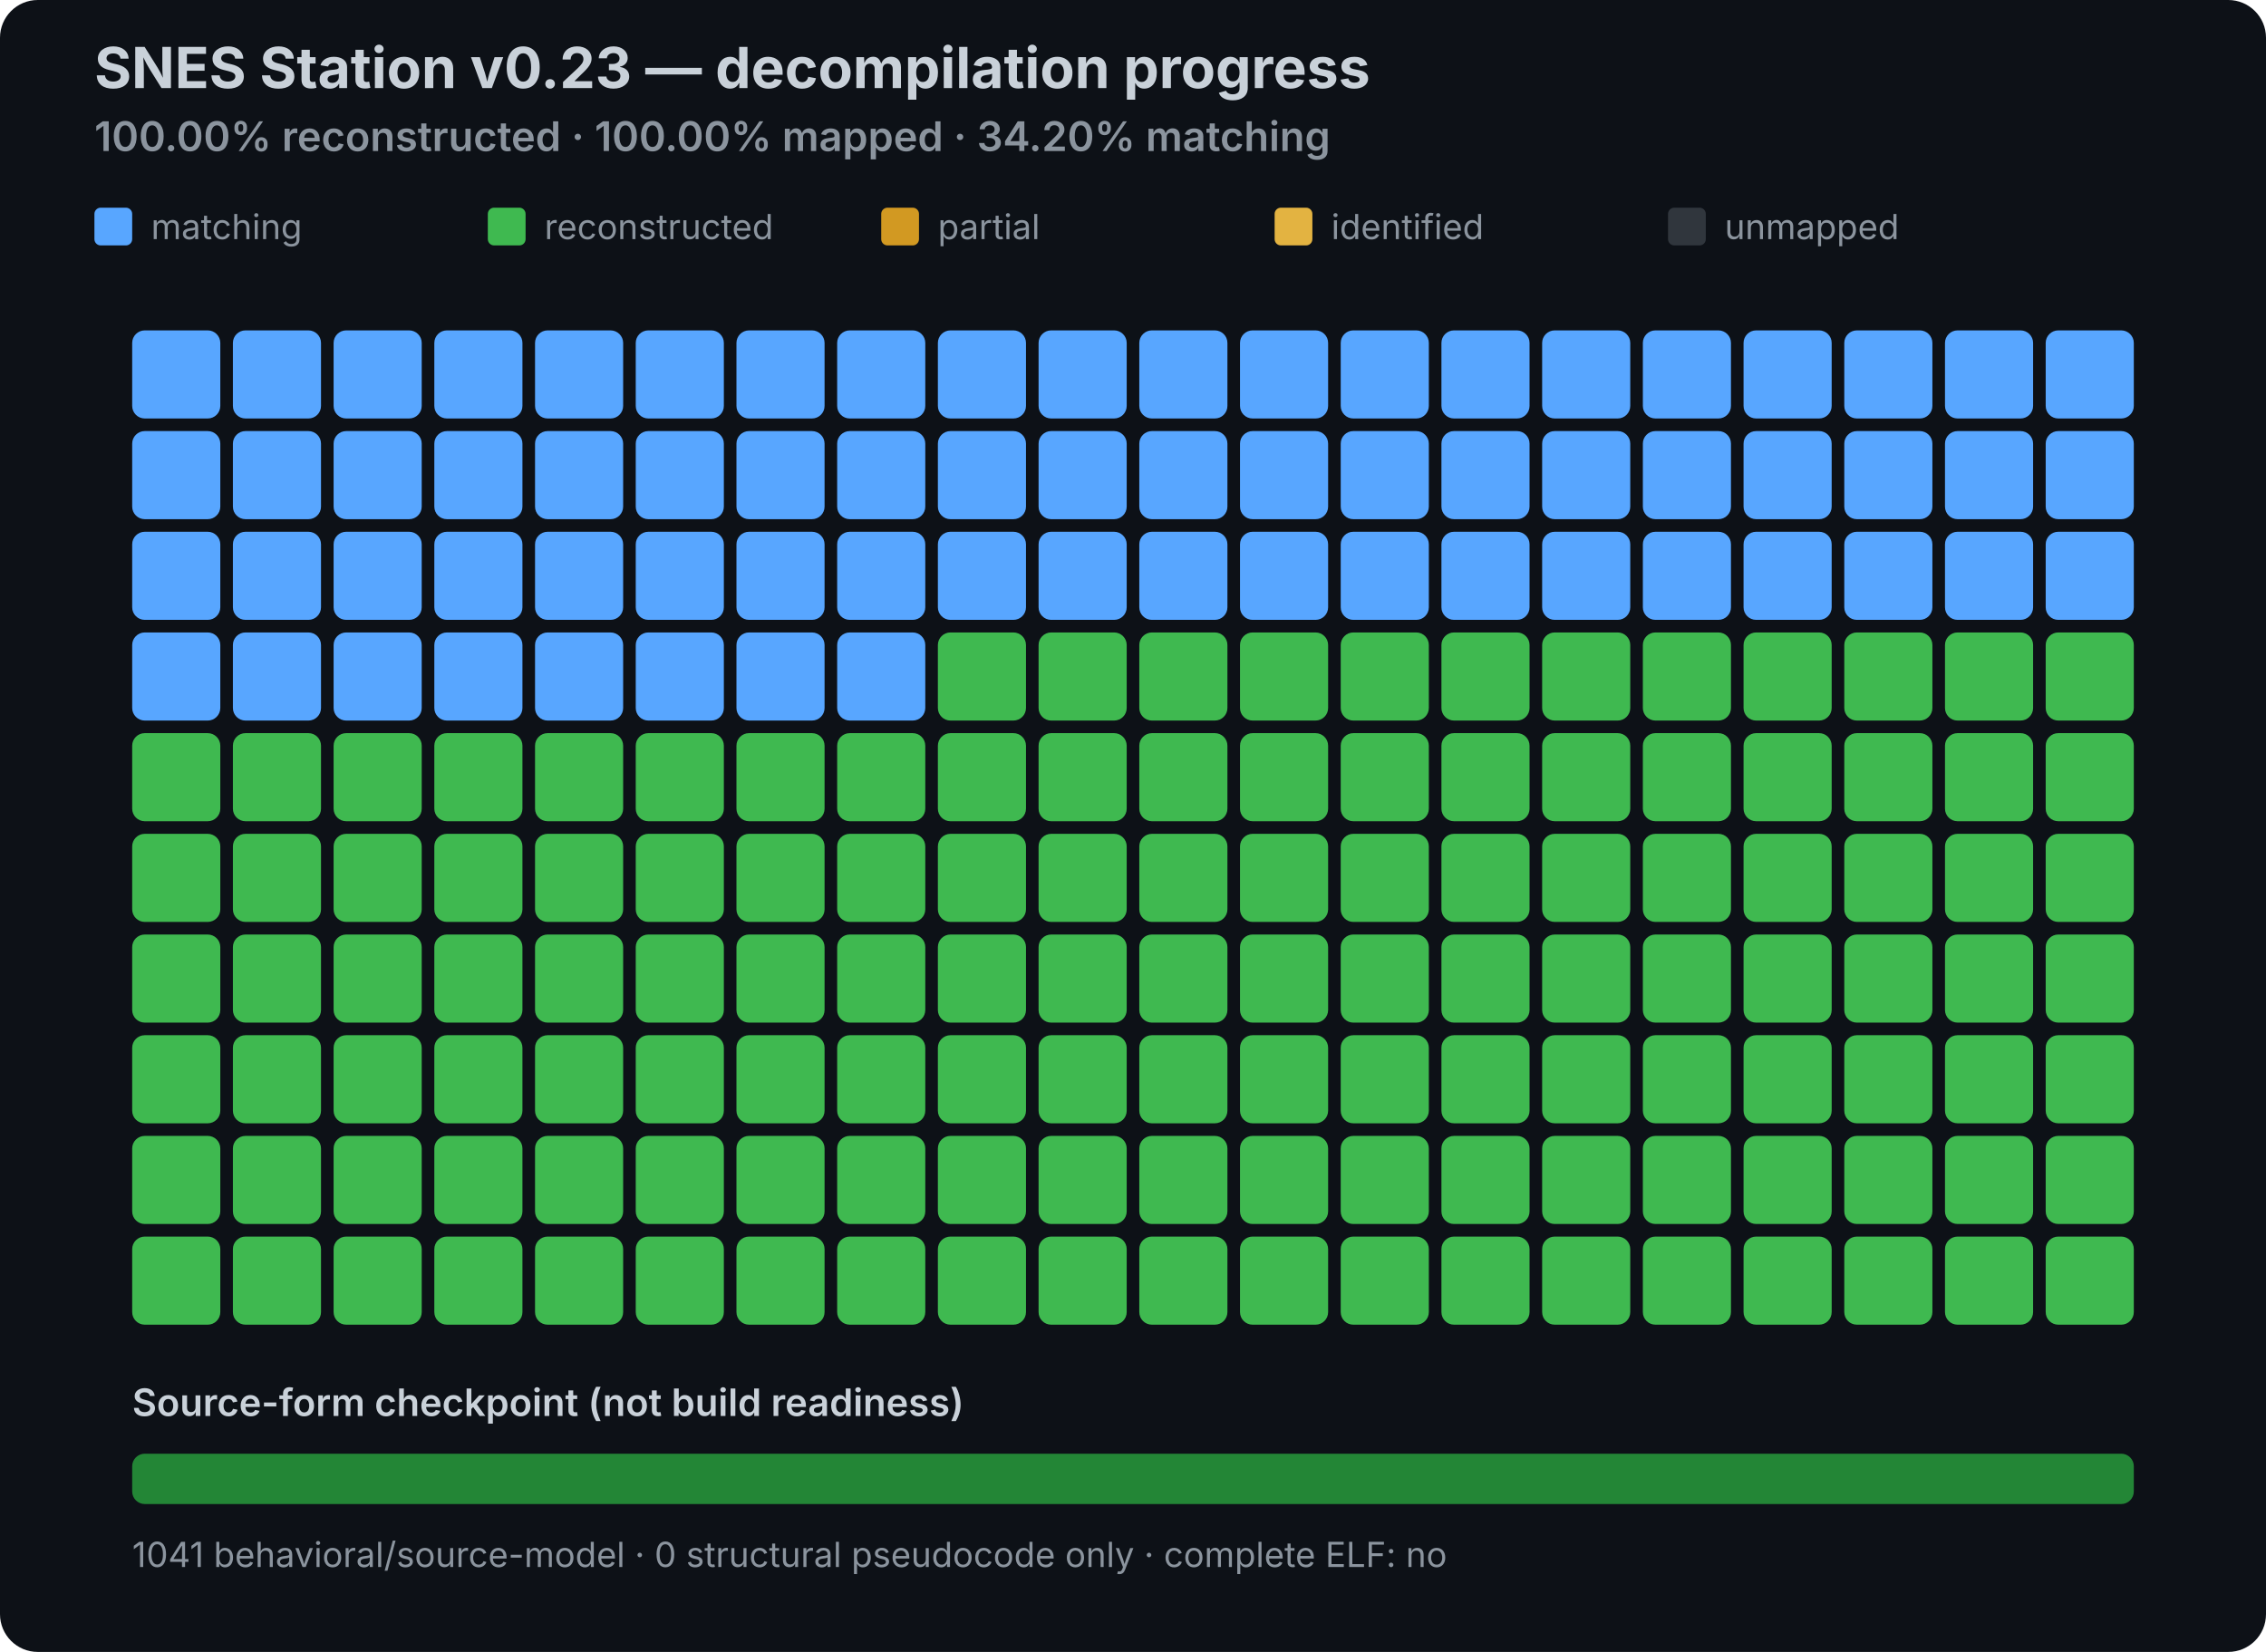
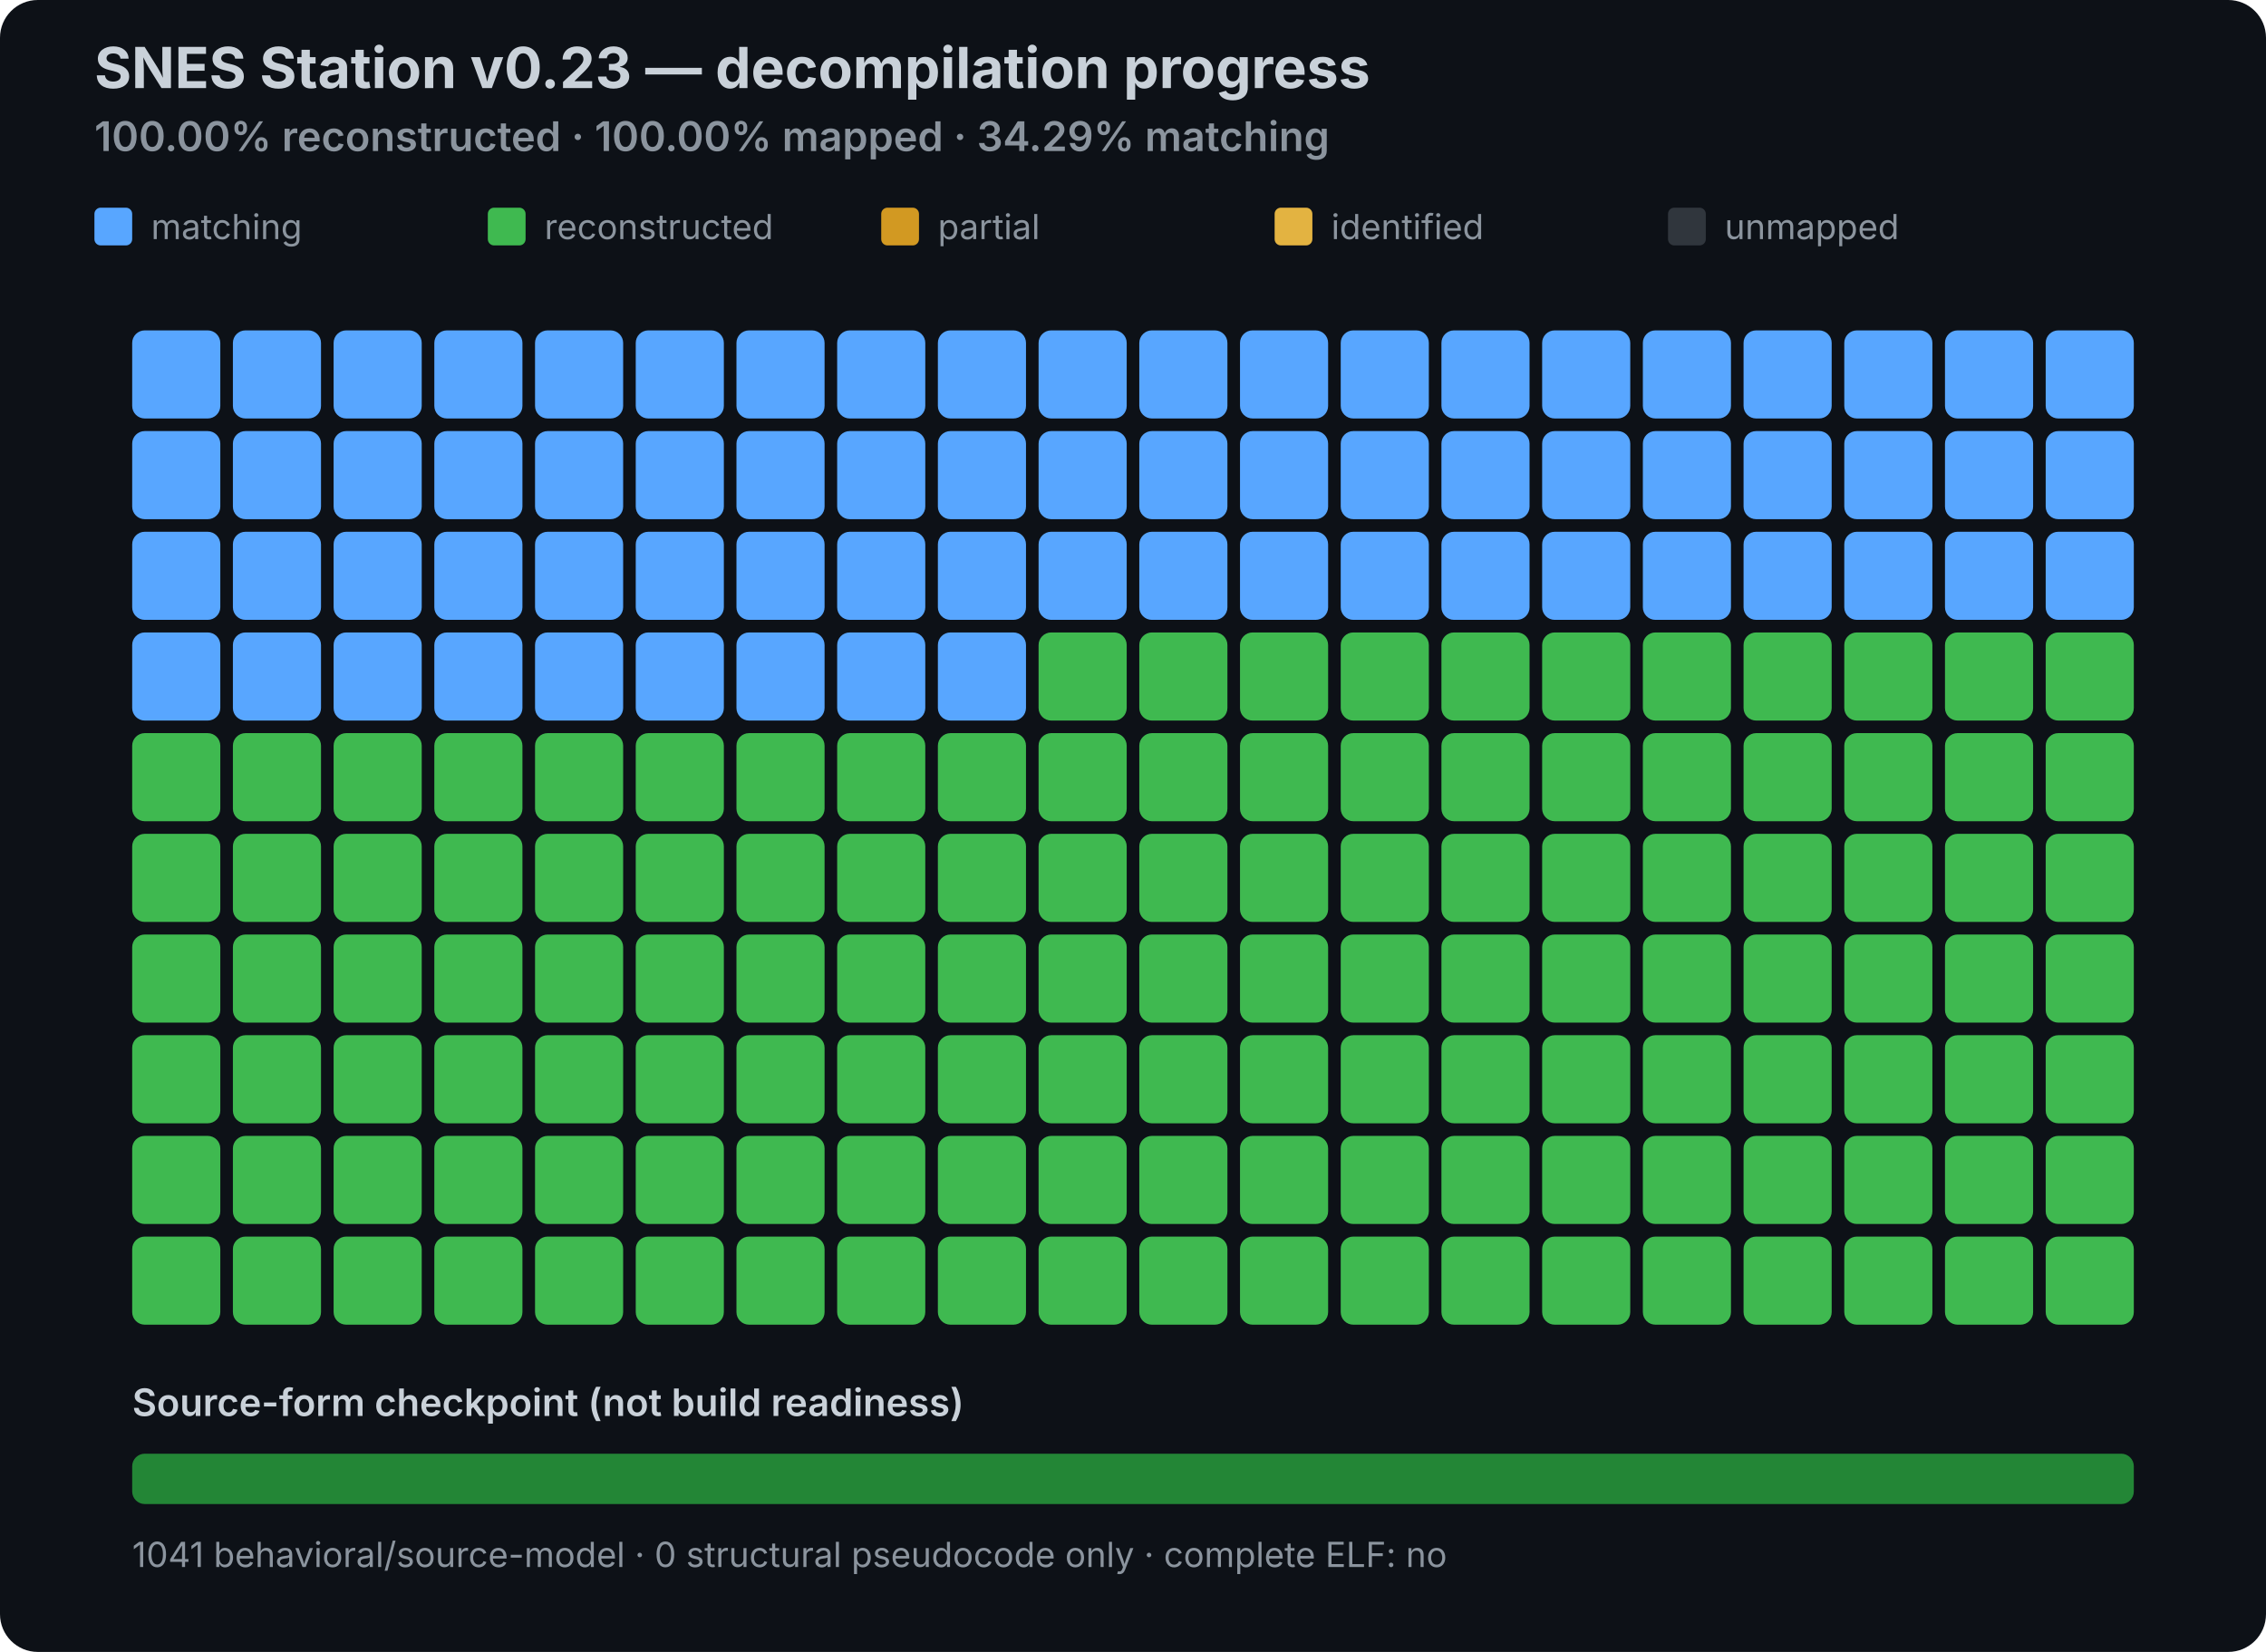
<svg xmlns="http://www.w3.org/2000/svg" width="720" height="525" viewBox="0 0 720 525" role="img" aria-labelledby="title desc">
  <style>
  .title { font: 700 18px -apple-system,BlinkMacSystemFont,"Segoe UI",sans-serif; fill: #c9d1d9; }
  .sub { font: 600 13px -apple-system,BlinkMacSystemFont,"Segoe UI",sans-serif; fill: #8b949e; }
  .legend { font: 11px -apple-system,BlinkMacSystemFont,"Segoe UI",sans-serif; fill: #8b949e; }
  .source { font: 600 12px -apple-system,BlinkMacSystemFont,"Segoe UI",sans-serif; fill: #c9d1d9; }
</style>
  <rect width="100%" height="100%" rx="12" fill="#0d1117" />
  <text x="30" y="28" class="title">SNES Station v0.23 — decompilation progress</text>
-   <text x="30" y="48" class="sub">100.00% reconstructed · 100.00% mapped · 34.20% matching</text>
+   <text x="30" y="48" class="sub">100.00% reconstructed · 100.00% mapped · 34.29% matching</text>
  <rect x="30" y="66" width="12" height="12" rx="2" fill="#58a6ff" />
  <text x="48" y="76" class="legend">matching</text>
  <rect x="155" y="66" width="12" height="12" rx="2" fill="#3fb950" />
  <text x="173" y="76" class="legend">reconstructed</text>
  <rect x="280" y="66" width="12" height="12" rx="2" fill="#d29922" />
  <text x="298" y="76" class="legend">partial</text>
  <rect x="405" y="66" width="12" height="12" rx="2" fill="#e3b341" />
  <text x="423" y="76" class="legend">identified</text>
  <rect x="530" y="66" width="12" height="12" rx="2" fill="#30363d" />
  <text x="548" y="76" class="legend">unmapped</text>
  <rect x="42" y="105" width="28" height="28" rx="4" fill="#58a6ff" data-status="MATCHING" />
  <rect x="74" y="105" width="28" height="28" rx="4" fill="#58a6ff" data-status="MATCHING" />
  <rect x="106" y="105" width="28" height="28" rx="4" fill="#58a6ff" data-status="MATCHING" />
  <rect x="138" y="105" width="28" height="28" rx="4" fill="#58a6ff" data-status="MATCHING" />
  <rect x="170" y="105" width="28" height="28" rx="4" fill="#58a6ff" data-status="MATCHING" />
  <rect x="202" y="105" width="28" height="28" rx="4" fill="#58a6ff" data-status="MATCHING" />
  <rect x="234" y="105" width="28" height="28" rx="4" fill="#58a6ff" data-status="MATCHING" />
  <rect x="266" y="105" width="28" height="28" rx="4" fill="#58a6ff" data-status="MATCHING" />
  <rect x="298" y="105" width="28" height="28" rx="4" fill="#58a6ff" data-status="MATCHING" />
  <rect x="330" y="105" width="28" height="28" rx="4" fill="#58a6ff" data-status="MATCHING" />
  <rect x="362" y="105" width="28" height="28" rx="4" fill="#58a6ff" data-status="MATCHING" />
  <rect x="394" y="105" width="28" height="28" rx="4" fill="#58a6ff" data-status="MATCHING" />
  <rect x="426" y="105" width="28" height="28" rx="4" fill="#58a6ff" data-status="MATCHING" />
  <rect x="458" y="105" width="28" height="28" rx="4" fill="#58a6ff" data-status="MATCHING" />
  <rect x="490" y="105" width="28" height="28" rx="4" fill="#58a6ff" data-status="MATCHING" />
  <rect x="522" y="105" width="28" height="28" rx="4" fill="#58a6ff" data-status="MATCHING" />
  <rect x="554" y="105" width="28" height="28" rx="4" fill="#58a6ff" data-status="MATCHING" />
  <rect x="586" y="105" width="28" height="28" rx="4" fill="#58a6ff" data-status="MATCHING" />
  <rect x="618" y="105" width="28" height="28" rx="4" fill="#58a6ff" data-status="MATCHING" />
  <rect x="650" y="105" width="28" height="28" rx="4" fill="#58a6ff" data-status="MATCHING" />
  <rect x="42" y="137" width="28" height="28" rx="4" fill="#58a6ff" data-status="MATCHING" />
  <rect x="74" y="137" width="28" height="28" rx="4" fill="#58a6ff" data-status="MATCHING" />
  <rect x="106" y="137" width="28" height="28" rx="4" fill="#58a6ff" data-status="MATCHING" />
  <rect x="138" y="137" width="28" height="28" rx="4" fill="#58a6ff" data-status="MATCHING" />
  <rect x="170" y="137" width="28" height="28" rx="4" fill="#58a6ff" data-status="MATCHING" />
  <rect x="202" y="137" width="28" height="28" rx="4" fill="#58a6ff" data-status="MATCHING" />
  <rect x="234" y="137" width="28" height="28" rx="4" fill="#58a6ff" data-status="MATCHING" />
  <rect x="266" y="137" width="28" height="28" rx="4" fill="#58a6ff" data-status="MATCHING" />
  <rect x="298" y="137" width="28" height="28" rx="4" fill="#58a6ff" data-status="MATCHING" />
  <rect x="330" y="137" width="28" height="28" rx="4" fill="#58a6ff" data-status="MATCHING" />
  <rect x="362" y="137" width="28" height="28" rx="4" fill="#58a6ff" data-status="MATCHING" />
  <rect x="394" y="137" width="28" height="28" rx="4" fill="#58a6ff" data-status="MATCHING" />
  <rect x="426" y="137" width="28" height="28" rx="4" fill="#58a6ff" data-status="MATCHING" />
  <rect x="458" y="137" width="28" height="28" rx="4" fill="#58a6ff" data-status="MATCHING" />
  <rect x="490" y="137" width="28" height="28" rx="4" fill="#58a6ff" data-status="MATCHING" />
  <rect x="522" y="137" width="28" height="28" rx="4" fill="#58a6ff" data-status="MATCHING" />
  <rect x="554" y="137" width="28" height="28" rx="4" fill="#58a6ff" data-status="MATCHING" />
  <rect x="586" y="137" width="28" height="28" rx="4" fill="#58a6ff" data-status="MATCHING" />
  <rect x="618" y="137" width="28" height="28" rx="4" fill="#58a6ff" data-status="MATCHING" />
  <rect x="650" y="137" width="28" height="28" rx="4" fill="#58a6ff" data-status="MATCHING" />
  <rect x="42" y="169" width="28" height="28" rx="4" fill="#58a6ff" data-status="MATCHING" />
  <rect x="74" y="169" width="28" height="28" rx="4" fill="#58a6ff" data-status="MATCHING" />
  <rect x="106" y="169" width="28" height="28" rx="4" fill="#58a6ff" data-status="MATCHING" />
  <rect x="138" y="169" width="28" height="28" rx="4" fill="#58a6ff" data-status="MATCHING" />
  <rect x="170" y="169" width="28" height="28" rx="4" fill="#58a6ff" data-status="MATCHING" />
  <rect x="202" y="169" width="28" height="28" rx="4" fill="#58a6ff" data-status="MATCHING" />
  <rect x="234" y="169" width="28" height="28" rx="4" fill="#58a6ff" data-status="MATCHING" />
  <rect x="266" y="169" width="28" height="28" rx="4" fill="#58a6ff" data-status="MATCHING" />
  <rect x="298" y="169" width="28" height="28" rx="4" fill="#58a6ff" data-status="MATCHING" />
  <rect x="330" y="169" width="28" height="28" rx="4" fill="#58a6ff" data-status="MATCHING" />
  <rect x="362" y="169" width="28" height="28" rx="4" fill="#58a6ff" data-status="MATCHING" />
  <rect x="394" y="169" width="28" height="28" rx="4" fill="#58a6ff" data-status="MATCHING" />
  <rect x="426" y="169" width="28" height="28" rx="4" fill="#58a6ff" data-status="MATCHING" />
  <rect x="458" y="169" width="28" height="28" rx="4" fill="#58a6ff" data-status="MATCHING" />
  <rect x="490" y="169" width="28" height="28" rx="4" fill="#58a6ff" data-status="MATCHING" />
  <rect x="522" y="169" width="28" height="28" rx="4" fill="#58a6ff" data-status="MATCHING" />
  <rect x="554" y="169" width="28" height="28" rx="4" fill="#58a6ff" data-status="MATCHING" />
  <rect x="586" y="169" width="28" height="28" rx="4" fill="#58a6ff" data-status="MATCHING" />
  <rect x="618" y="169" width="28" height="28" rx="4" fill="#58a6ff" data-status="MATCHING" />
  <rect x="650" y="169" width="28" height="28" rx="4" fill="#58a6ff" data-status="MATCHING" />
  <rect x="42" y="201" width="28" height="28" rx="4" fill="#58a6ff" data-status="MATCHING" />
  <rect x="74" y="201" width="28" height="28" rx="4" fill="#58a6ff" data-status="MATCHING" />
  <rect x="106" y="201" width="28" height="28" rx="4" fill="#58a6ff" data-status="MATCHING" />
  <rect x="138" y="201" width="28" height="28" rx="4" fill="#58a6ff" data-status="MATCHING" />
  <rect x="170" y="201" width="28" height="28" rx="4" fill="#58a6ff" data-status="MATCHING" />
  <rect x="202" y="201" width="28" height="28" rx="4" fill="#58a6ff" data-status="MATCHING" />
  <rect x="234" y="201" width="28" height="28" rx="4" fill="#58a6ff" data-status="MATCHING" />
  <rect x="266" y="201" width="28" height="28" rx="4" fill="#58a6ff" data-status="MATCHING" />
-   <rect x="298" y="201" width="28" height="28" rx="4" fill="#3fb950" data-status="RECONSTRUCTED" />
+   <rect x="298" y="201" width="28" height="28" rx="4" fill="#58a6ff" data-status="MATCHING" />
  <rect x="330" y="201" width="28" height="28" rx="4" fill="#3fb950" data-status="RECONSTRUCTED" />
  <rect x="362" y="201" width="28" height="28" rx="4" fill="#3fb950" data-status="RECONSTRUCTED" />
  <rect x="394" y="201" width="28" height="28" rx="4" fill="#3fb950" data-status="RECONSTRUCTED" />
  <rect x="426" y="201" width="28" height="28" rx="4" fill="#3fb950" data-status="RECONSTRUCTED" />
  <rect x="458" y="201" width="28" height="28" rx="4" fill="#3fb950" data-status="RECONSTRUCTED" />
  <rect x="490" y="201" width="28" height="28" rx="4" fill="#3fb950" data-status="RECONSTRUCTED" />
  <rect x="522" y="201" width="28" height="28" rx="4" fill="#3fb950" data-status="RECONSTRUCTED" />
  <rect x="554" y="201" width="28" height="28" rx="4" fill="#3fb950" data-status="RECONSTRUCTED" />
  <rect x="586" y="201" width="28" height="28" rx="4" fill="#3fb950" data-status="RECONSTRUCTED" />
  <rect x="618" y="201" width="28" height="28" rx="4" fill="#3fb950" data-status="RECONSTRUCTED" />
  <rect x="650" y="201" width="28" height="28" rx="4" fill="#3fb950" data-status="RECONSTRUCTED" />
  <rect x="42" y="233" width="28" height="28" rx="4" fill="#3fb950" data-status="RECONSTRUCTED" />
  <rect x="74" y="233" width="28" height="28" rx="4" fill="#3fb950" data-status="RECONSTRUCTED" />
  <rect x="106" y="233" width="28" height="28" rx="4" fill="#3fb950" data-status="RECONSTRUCTED" />
  <rect x="138" y="233" width="28" height="28" rx="4" fill="#3fb950" data-status="RECONSTRUCTED" />
  <rect x="170" y="233" width="28" height="28" rx="4" fill="#3fb950" data-status="RECONSTRUCTED" />
  <rect x="202" y="233" width="28" height="28" rx="4" fill="#3fb950" data-status="RECONSTRUCTED" />
  <rect x="234" y="233" width="28" height="28" rx="4" fill="#3fb950" data-status="RECONSTRUCTED" />
  <rect x="266" y="233" width="28" height="28" rx="4" fill="#3fb950" data-status="RECONSTRUCTED" />
  <rect x="298" y="233" width="28" height="28" rx="4" fill="#3fb950" data-status="RECONSTRUCTED" />
  <rect x="330" y="233" width="28" height="28" rx="4" fill="#3fb950" data-status="RECONSTRUCTED" />
  <rect x="362" y="233" width="28" height="28" rx="4" fill="#3fb950" data-status="RECONSTRUCTED" />
  <rect x="394" y="233" width="28" height="28" rx="4" fill="#3fb950" data-status="RECONSTRUCTED" />
  <rect x="426" y="233" width="28" height="28" rx="4" fill="#3fb950" data-status="RECONSTRUCTED" />
  <rect x="458" y="233" width="28" height="28" rx="4" fill="#3fb950" data-status="RECONSTRUCTED" />
  <rect x="490" y="233" width="28" height="28" rx="4" fill="#3fb950" data-status="RECONSTRUCTED" />
  <rect x="522" y="233" width="28" height="28" rx="4" fill="#3fb950" data-status="RECONSTRUCTED" />
  <rect x="554" y="233" width="28" height="28" rx="4" fill="#3fb950" data-status="RECONSTRUCTED" />
  <rect x="586" y="233" width="28" height="28" rx="4" fill="#3fb950" data-status="RECONSTRUCTED" />
  <rect x="618" y="233" width="28" height="28" rx="4" fill="#3fb950" data-status="RECONSTRUCTED" />
  <rect x="650" y="233" width="28" height="28" rx="4" fill="#3fb950" data-status="RECONSTRUCTED" />
  <rect x="42" y="265" width="28" height="28" rx="4" fill="#3fb950" data-status="RECONSTRUCTED" />
  <rect x="74" y="265" width="28" height="28" rx="4" fill="#3fb950" data-status="RECONSTRUCTED" />
  <rect x="106" y="265" width="28" height="28" rx="4" fill="#3fb950" data-status="RECONSTRUCTED" />
  <rect x="138" y="265" width="28" height="28" rx="4" fill="#3fb950" data-status="RECONSTRUCTED" />
  <rect x="170" y="265" width="28" height="28" rx="4" fill="#3fb950" data-status="RECONSTRUCTED" />
  <rect x="202" y="265" width="28" height="28" rx="4" fill="#3fb950" data-status="RECONSTRUCTED" />
  <rect x="234" y="265" width="28" height="28" rx="4" fill="#3fb950" data-status="RECONSTRUCTED" />
  <rect x="266" y="265" width="28" height="28" rx="4" fill="#3fb950" data-status="RECONSTRUCTED" />
  <rect x="298" y="265" width="28" height="28" rx="4" fill="#3fb950" data-status="RECONSTRUCTED" />
  <rect x="330" y="265" width="28" height="28" rx="4" fill="#3fb950" data-status="RECONSTRUCTED" />
  <rect x="362" y="265" width="28" height="28" rx="4" fill="#3fb950" data-status="RECONSTRUCTED" />
  <rect x="394" y="265" width="28" height="28" rx="4" fill="#3fb950" data-status="RECONSTRUCTED" />
  <rect x="426" y="265" width="28" height="28" rx="4" fill="#3fb950" data-status="RECONSTRUCTED" />
  <rect x="458" y="265" width="28" height="28" rx="4" fill="#3fb950" data-status="RECONSTRUCTED" />
  <rect x="490" y="265" width="28" height="28" rx="4" fill="#3fb950" data-status="RECONSTRUCTED" />
  <rect x="522" y="265" width="28" height="28" rx="4" fill="#3fb950" data-status="RECONSTRUCTED" />
  <rect x="554" y="265" width="28" height="28" rx="4" fill="#3fb950" data-status="RECONSTRUCTED" />
  <rect x="586" y="265" width="28" height="28" rx="4" fill="#3fb950" data-status="RECONSTRUCTED" />
  <rect x="618" y="265" width="28" height="28" rx="4" fill="#3fb950" data-status="RECONSTRUCTED" />
  <rect x="650" y="265" width="28" height="28" rx="4" fill="#3fb950" data-status="RECONSTRUCTED" />
  <rect x="42" y="297" width="28" height="28" rx="4" fill="#3fb950" data-status="RECONSTRUCTED" />
  <rect x="74" y="297" width="28" height="28" rx="4" fill="#3fb950" data-status="RECONSTRUCTED" />
  <rect x="106" y="297" width="28" height="28" rx="4" fill="#3fb950" data-status="RECONSTRUCTED" />
  <rect x="138" y="297" width="28" height="28" rx="4" fill="#3fb950" data-status="RECONSTRUCTED" />
  <rect x="170" y="297" width="28" height="28" rx="4" fill="#3fb950" data-status="RECONSTRUCTED" />
  <rect x="202" y="297" width="28" height="28" rx="4" fill="#3fb950" data-status="RECONSTRUCTED" />
  <rect x="234" y="297" width="28" height="28" rx="4" fill="#3fb950" data-status="RECONSTRUCTED" />
  <rect x="266" y="297" width="28" height="28" rx="4" fill="#3fb950" data-status="RECONSTRUCTED" />
  <rect x="298" y="297" width="28" height="28" rx="4" fill="#3fb950" data-status="RECONSTRUCTED" />
  <rect x="330" y="297" width="28" height="28" rx="4" fill="#3fb950" data-status="RECONSTRUCTED" />
  <rect x="362" y="297" width="28" height="28" rx="4" fill="#3fb950" data-status="RECONSTRUCTED" />
  <rect x="394" y="297" width="28" height="28" rx="4" fill="#3fb950" data-status="RECONSTRUCTED" />
  <rect x="426" y="297" width="28" height="28" rx="4" fill="#3fb950" data-status="RECONSTRUCTED" />
  <rect x="458" y="297" width="28" height="28" rx="4" fill="#3fb950" data-status="RECONSTRUCTED" />
  <rect x="490" y="297" width="28" height="28" rx="4" fill="#3fb950" data-status="RECONSTRUCTED" />
  <rect x="522" y="297" width="28" height="28" rx="4" fill="#3fb950" data-status="RECONSTRUCTED" />
  <rect x="554" y="297" width="28" height="28" rx="4" fill="#3fb950" data-status="RECONSTRUCTED" />
  <rect x="586" y="297" width="28" height="28" rx="4" fill="#3fb950" data-status="RECONSTRUCTED" />
  <rect x="618" y="297" width="28" height="28" rx="4" fill="#3fb950" data-status="RECONSTRUCTED" />
  <rect x="650" y="297" width="28" height="28" rx="4" fill="#3fb950" data-status="RECONSTRUCTED" />
  <rect x="42" y="329" width="28" height="28" rx="4" fill="#3fb950" data-status="RECONSTRUCTED" />
  <rect x="74" y="329" width="28" height="28" rx="4" fill="#3fb950" data-status="RECONSTRUCTED" />
  <rect x="106" y="329" width="28" height="28" rx="4" fill="#3fb950" data-status="RECONSTRUCTED" />
  <rect x="138" y="329" width="28" height="28" rx="4" fill="#3fb950" data-status="RECONSTRUCTED" />
  <rect x="170" y="329" width="28" height="28" rx="4" fill="#3fb950" data-status="RECONSTRUCTED" />
  <rect x="202" y="329" width="28" height="28" rx="4" fill="#3fb950" data-status="RECONSTRUCTED" />
  <rect x="234" y="329" width="28" height="28" rx="4" fill="#3fb950" data-status="RECONSTRUCTED" />
  <rect x="266" y="329" width="28" height="28" rx="4" fill="#3fb950" data-status="RECONSTRUCTED" />
  <rect x="298" y="329" width="28" height="28" rx="4" fill="#3fb950" data-status="RECONSTRUCTED" />
  <rect x="330" y="329" width="28" height="28" rx="4" fill="#3fb950" data-status="RECONSTRUCTED" />
  <rect x="362" y="329" width="28" height="28" rx="4" fill="#3fb950" data-status="RECONSTRUCTED" />
  <rect x="394" y="329" width="28" height="28" rx="4" fill="#3fb950" data-status="RECONSTRUCTED" />
  <rect x="426" y="329" width="28" height="28" rx="4" fill="#3fb950" data-status="RECONSTRUCTED" />
  <rect x="458" y="329" width="28" height="28" rx="4" fill="#3fb950" data-status="RECONSTRUCTED" />
  <rect x="490" y="329" width="28" height="28" rx="4" fill="#3fb950" data-status="RECONSTRUCTED" />
  <rect x="522" y="329" width="28" height="28" rx="4" fill="#3fb950" data-status="RECONSTRUCTED" />
  <rect x="554" y="329" width="28" height="28" rx="4" fill="#3fb950" data-status="RECONSTRUCTED" />
  <rect x="586" y="329" width="28" height="28" rx="4" fill="#3fb950" data-status="RECONSTRUCTED" />
  <rect x="618" y="329" width="28" height="28" rx="4" fill="#3fb950" data-status="RECONSTRUCTED" />
  <rect x="650" y="329" width="28" height="28" rx="4" fill="#3fb950" data-status="RECONSTRUCTED" />
  <rect x="42" y="361" width="28" height="28" rx="4" fill="#3fb950" data-status="RECONSTRUCTED" />
  <rect x="74" y="361" width="28" height="28" rx="4" fill="#3fb950" data-status="RECONSTRUCTED" />
  <rect x="106" y="361" width="28" height="28" rx="4" fill="#3fb950" data-status="RECONSTRUCTED" />
  <rect x="138" y="361" width="28" height="28" rx="4" fill="#3fb950" data-status="RECONSTRUCTED" />
  <rect x="170" y="361" width="28" height="28" rx="4" fill="#3fb950" data-status="RECONSTRUCTED" />
  <rect x="202" y="361" width="28" height="28" rx="4" fill="#3fb950" data-status="RECONSTRUCTED" />
  <rect x="234" y="361" width="28" height="28" rx="4" fill="#3fb950" data-status="RECONSTRUCTED" />
  <rect x="266" y="361" width="28" height="28" rx="4" fill="#3fb950" data-status="RECONSTRUCTED" />
  <rect x="298" y="361" width="28" height="28" rx="4" fill="#3fb950" data-status="RECONSTRUCTED" />
  <rect x="330" y="361" width="28" height="28" rx="4" fill="#3fb950" data-status="RECONSTRUCTED" />
  <rect x="362" y="361" width="28" height="28" rx="4" fill="#3fb950" data-status="RECONSTRUCTED" />
  <rect x="394" y="361" width="28" height="28" rx="4" fill="#3fb950" data-status="RECONSTRUCTED" />
  <rect x="426" y="361" width="28" height="28" rx="4" fill="#3fb950" data-status="RECONSTRUCTED" />
  <rect x="458" y="361" width="28" height="28" rx="4" fill="#3fb950" data-status="RECONSTRUCTED" />
  <rect x="490" y="361" width="28" height="28" rx="4" fill="#3fb950" data-status="RECONSTRUCTED" />
  <rect x="522" y="361" width="28" height="28" rx="4" fill="#3fb950" data-status="RECONSTRUCTED" />
  <rect x="554" y="361" width="28" height="28" rx="4" fill="#3fb950" data-status="RECONSTRUCTED" />
  <rect x="586" y="361" width="28" height="28" rx="4" fill="#3fb950" data-status="RECONSTRUCTED" />
  <rect x="618" y="361" width="28" height="28" rx="4" fill="#3fb950" data-status="RECONSTRUCTED" />
  <rect x="650" y="361" width="28" height="28" rx="4" fill="#3fb950" data-status="RECONSTRUCTED" />
  <rect x="42" y="393" width="28" height="28" rx="4" fill="#3fb950" data-status="RECONSTRUCTED" />
  <rect x="74" y="393" width="28" height="28" rx="4" fill="#3fb950" data-status="RECONSTRUCTED" />
  <rect x="106" y="393" width="28" height="28" rx="4" fill="#3fb950" data-status="RECONSTRUCTED" />
  <rect x="138" y="393" width="28" height="28" rx="4" fill="#3fb950" data-status="RECONSTRUCTED" />
  <rect x="170" y="393" width="28" height="28" rx="4" fill="#3fb950" data-status="RECONSTRUCTED" />
  <rect x="202" y="393" width="28" height="28" rx="4" fill="#3fb950" data-status="RECONSTRUCTED" />
  <rect x="234" y="393" width="28" height="28" rx="4" fill="#3fb950" data-status="RECONSTRUCTED" />
  <rect x="266" y="393" width="28" height="28" rx="4" fill="#3fb950" data-status="RECONSTRUCTED" />
  <rect x="298" y="393" width="28" height="28" rx="4" fill="#3fb950" data-status="RECONSTRUCTED" />
  <rect x="330" y="393" width="28" height="28" rx="4" fill="#3fb950" data-status="RECONSTRUCTED" />
  <rect x="362" y="393" width="28" height="28" rx="4" fill="#3fb950" data-status="RECONSTRUCTED" />
  <rect x="394" y="393" width="28" height="28" rx="4" fill="#3fb950" data-status="RECONSTRUCTED" />
  <rect x="426" y="393" width="28" height="28" rx="4" fill="#3fb950" data-status="RECONSTRUCTED" />
  <rect x="458" y="393" width="28" height="28" rx="4" fill="#3fb950" data-status="RECONSTRUCTED" />
  <rect x="490" y="393" width="28" height="28" rx="4" fill="#3fb950" data-status="RECONSTRUCTED" />
  <rect x="522" y="393" width="28" height="28" rx="4" fill="#3fb950" data-status="RECONSTRUCTED" />
  <rect x="554" y="393" width="28" height="28" rx="4" fill="#3fb950" data-status="RECONSTRUCTED" />
  <rect x="586" y="393" width="28" height="28" rx="4" fill="#3fb950" data-status="RECONSTRUCTED" />
  <rect x="618" y="393" width="28" height="28" rx="4" fill="#3fb950" data-status="RECONSTRUCTED" />
  <rect x="650" y="393" width="28" height="28" rx="4" fill="#3fb950" data-status="RECONSTRUCTED" />
  <text x="42" y="450" class="source">Source-form checkpoint (not build readiness)</text>
  <rect x="42" y="462" width="636" height="16" rx="4" fill="#238636" />
  <rect x="678" y="462" width="0" height="16" rx="4" fill="#d29922" />
  <text x="42" y="498" class="legend">1041 behavioral/source-model · 0 structural pseudocode only · complete ELF: no</text>
</svg>
